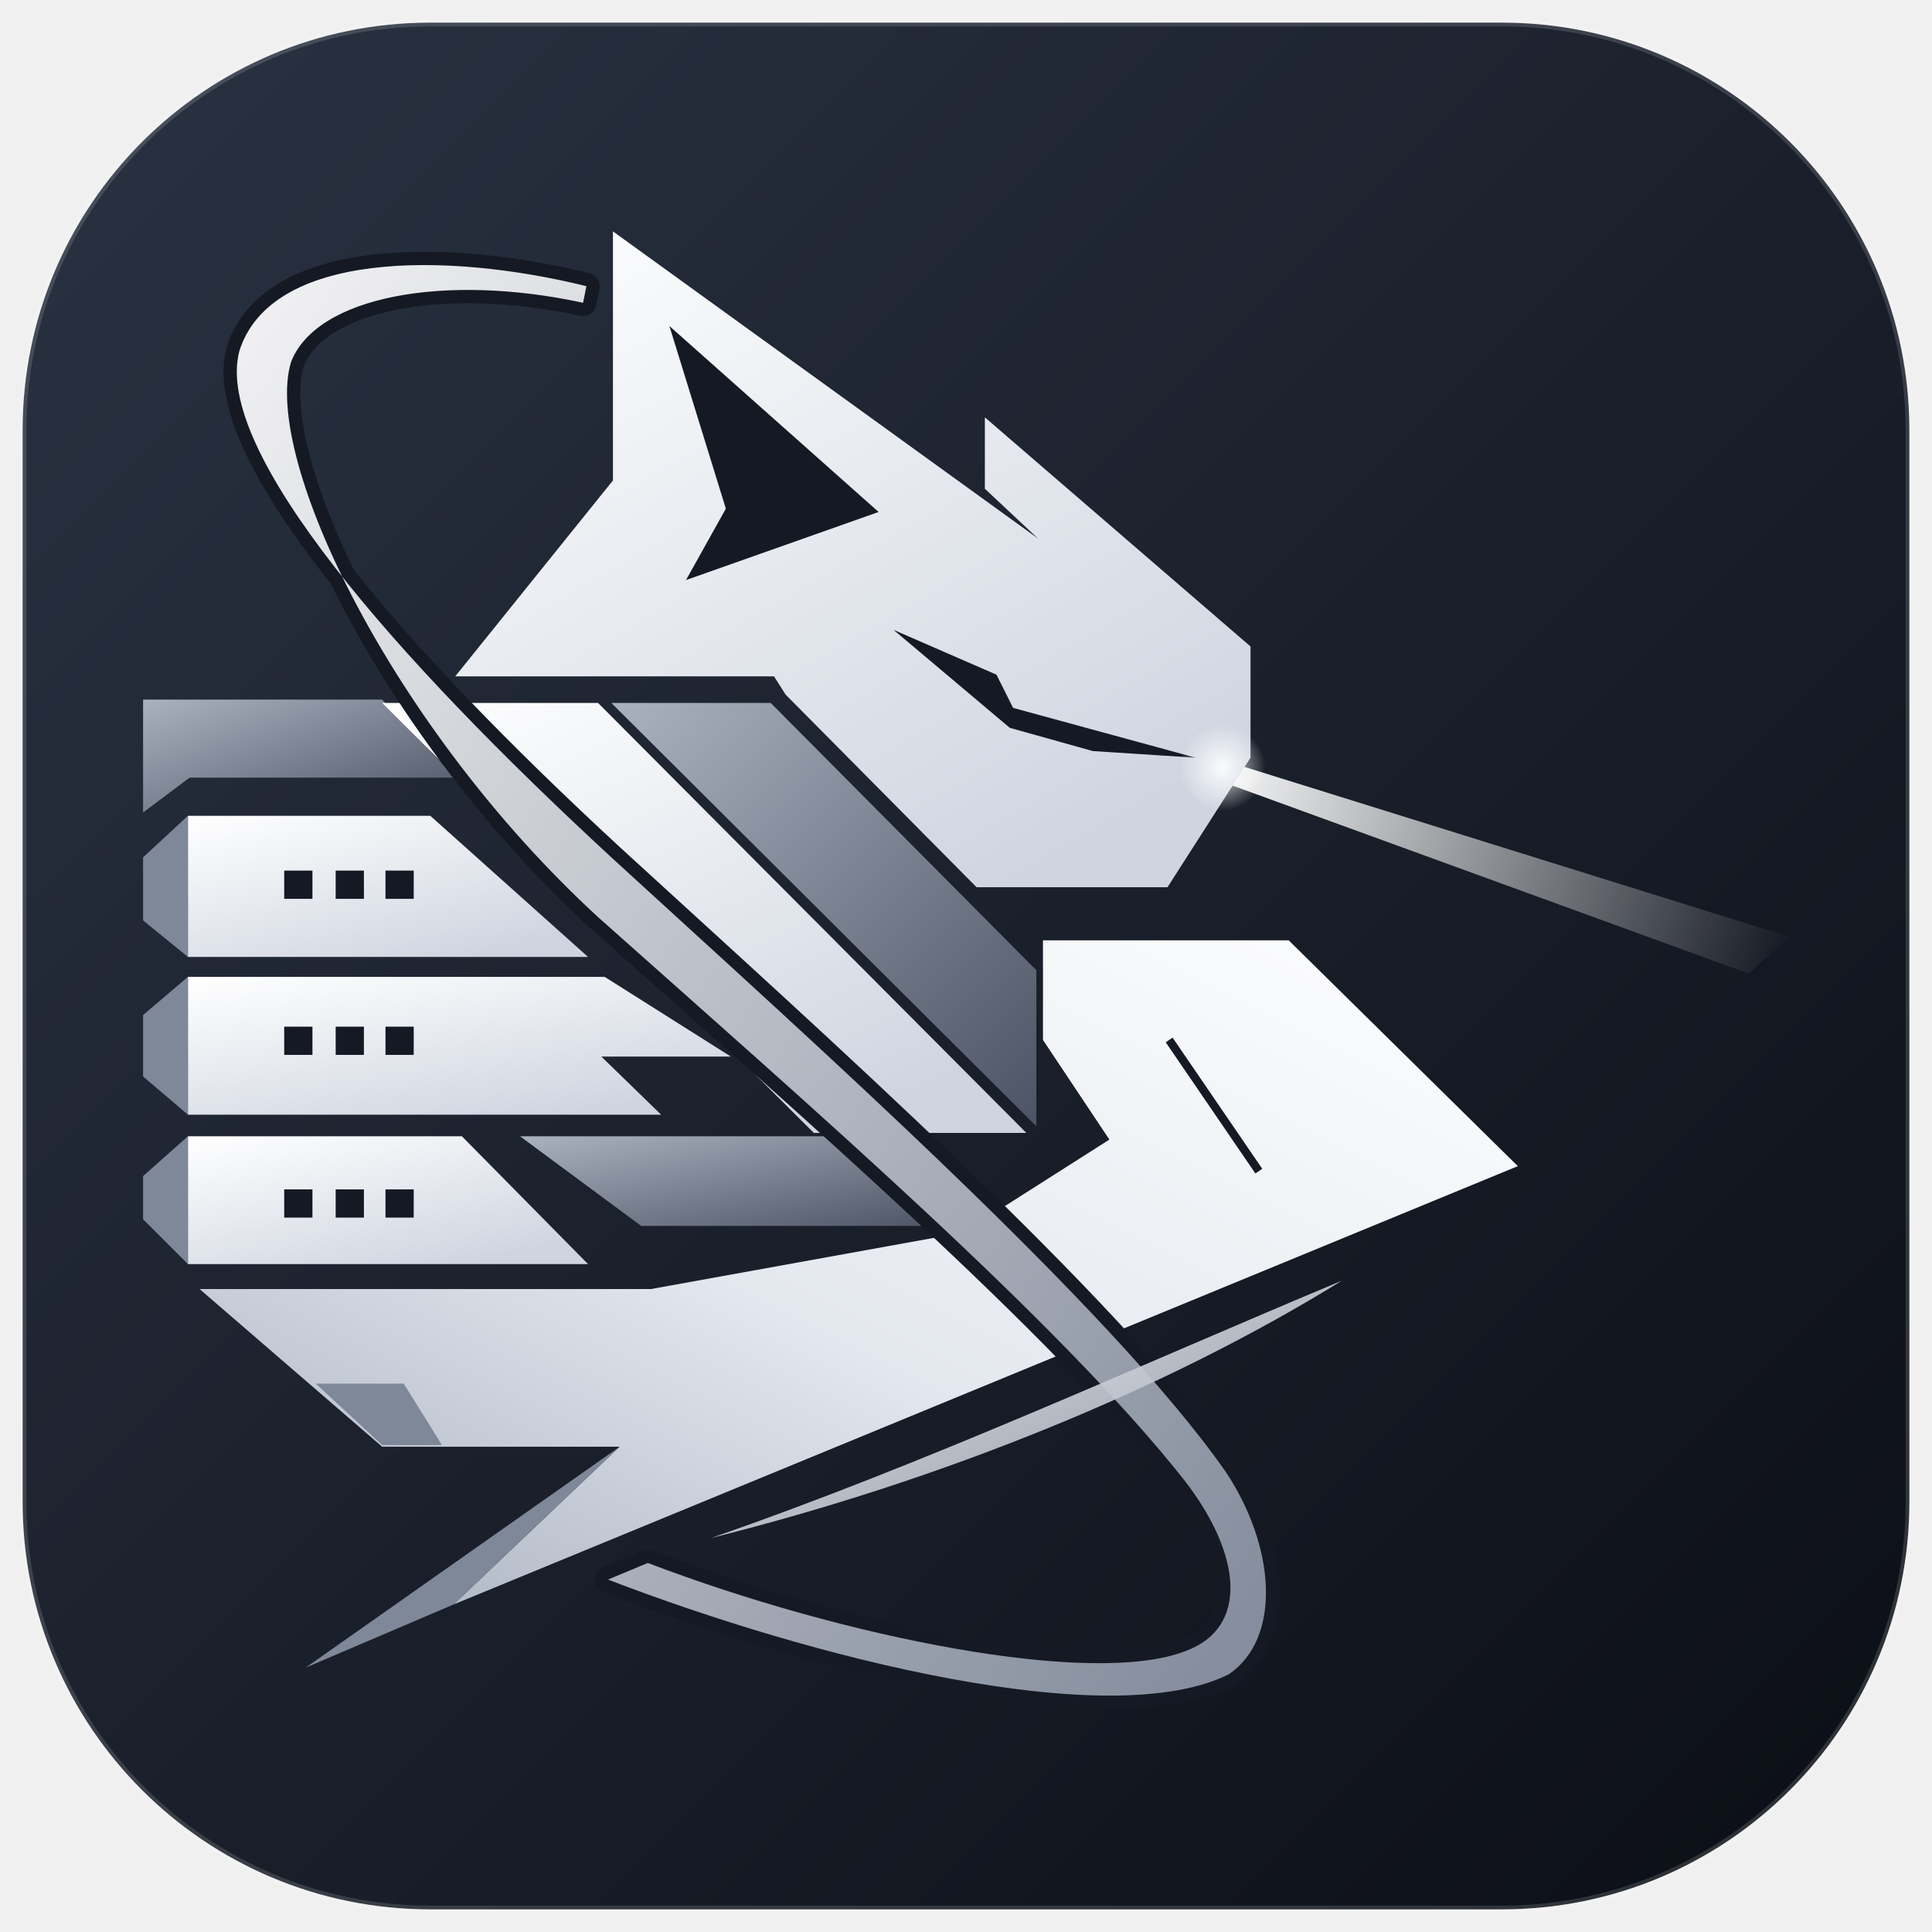
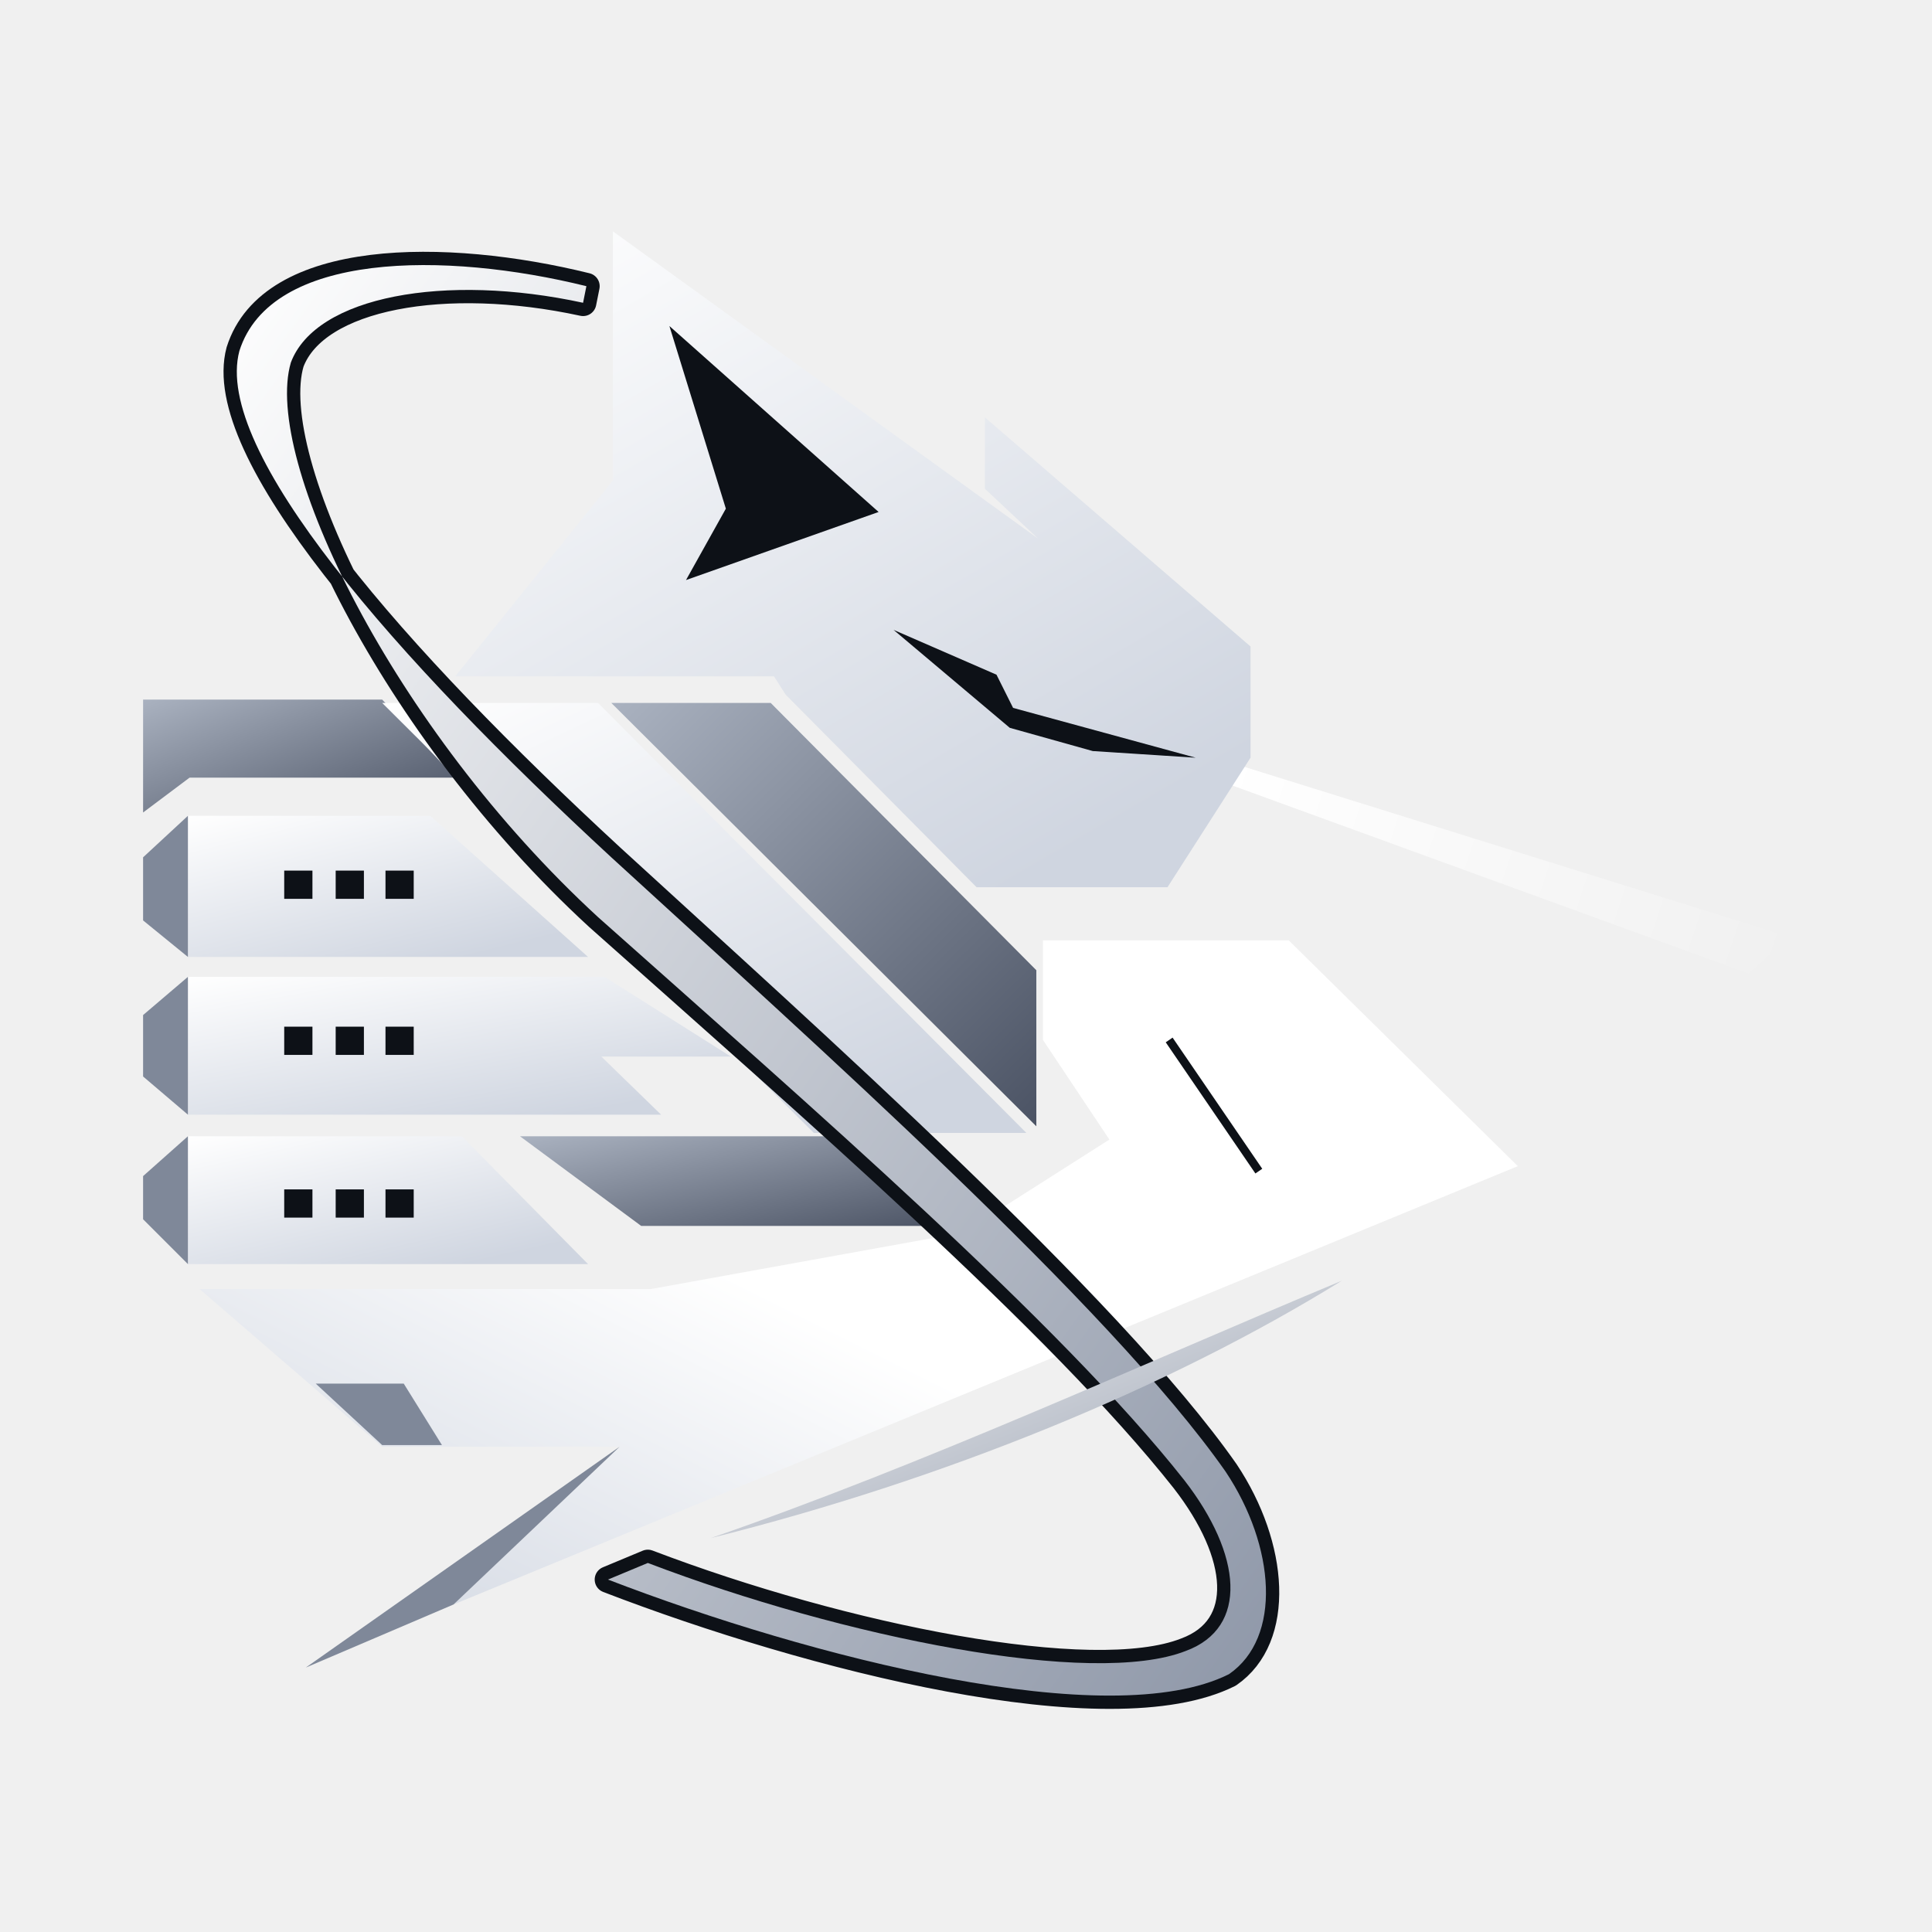
<svg xmlns="http://www.w3.org/2000/svg" viewBox="0 0 512 512" role="img" aria-label="raycat">
  <defs>
-     <linearGradient id="tile" x1="0" y1="0" x2="1" y2="1">
-       <stop offset="0" stop-color="#2a3242" />
-       <stop offset="1" stop-color="#0b0e15" />
-     </linearGradient>
    <linearGradient id="light" x1="0" y1="0" x2="0.7" y2="1">
      <stop offset="0" stop-color="#ffffff" />
      <stop offset="1" stop-color="#cfd5e0" />
    </linearGradient>
    <linearGradient id="fold" x1="0" y1="0" x2="1" y2="1">
      <stop offset="0" stop-color="#aab2c0" />
      <stop offset="1" stop-color="#4b5364" />
    </linearGradient>
    <linearGradient id="wing" x1="1" y1="0" x2="0" y2="1">
      <stop offset="0" stop-color="#ffffff" />
-       <stop offset="0.55" stop-color="#e4e8ef" />
-       <stop offset="1" stop-color="#a6aebd" />
+       <stop offset="0.55" stop-color="#ffffff" />
+       <stop offset="1" stop-color="#cfd5e0" />
    </linearGradient>
    <linearGradient id="ring" x1="0" y1="0" x2="1" y2="1">
-       <stop offset="0" stop-color="#ffffff" stop-opacity="0.95" />
-       <stop offset="1" stop-color="#8e97a8" stop-opacity="0.9" />
+       <stop offset="0" stop-color="#ffffff" />
+       <stop offset="1" stop-color="#8e97a8" />
    </linearGradient>
    <linearGradient id="beam" gradientUnits="userSpaceOnUse" x1="770" y1="478" x2="1110" y2="590">
-       <stop offset="0" stop-color="#ffffff" stop-opacity="0.95" />
+       <stop offset="0" stop-color="#ffffff" />
      <stop offset="1" stop-color="#ffffff" stop-opacity="0" />
    </linearGradient>
-     <radialGradient id="glow" cx="0.5" cy="0.5" r="0.5">
-       <stop offset="0" stop-color="#ffffff" stop-opacity="0.9" />
-       <stop offset="1" stop-color="#ffffff" stop-opacity="0" />
-     </radialGradient>
  </defs>
-   <rect x="6" y="6" width="500" height="500" rx="108" fill="url(#tile)" stroke="#ffffff" stroke-opacity="0.14" stroke-width="2" />
  <g transform="translate(-14 -6) scale(0.44)">
    <path d="M770 472 L1110 578 L1085 600 L772 486 Z" fill="url(#beam)" />
    <path d="M118 435 H262 L306 482 H146 L118 503 Z" fill="url(#fold)" />
    <g fill="url(#light)">
      <path d="M145 505 H291 L386 590 H145 Z" />
      <path d="M145 602 H396 L472 650 L394 650 L430 685 H145 Z" />
      <path d="M145 698 H310 L386 775 H145 Z" />
    </g>
    <g fill="#7f8899">
      <path d="M145 505 L118 530 V568 L145 590 Z" />
      <path d="M145 602 L118 625 V662 L145 685 Z" />
      <path d="M145 698 L118 722 V748 L145 775 Z" />
    </g>
-     <g fill="#141924">
+     <g fill="#0d1117">
      <rect x="203" y="538" width="17" height="17" />
      <rect x="234" y="538" width="17" height="17" />
      <rect x="264" y="538" width="17" height="17" />
      <rect x="203" y="632" width="17" height="17" />
      <rect x="234" y="632" width="17" height="17" />
      <rect x="264" y="632" width="17" height="17" />
      <rect x="203" y="730" width="17" height="17" />
      <rect x="234" y="730" width="17" height="17" />
      <rect x="264" y="730" width="17" height="17" />
    </g>
    <path d="M262 437 H392 L650 696 H522 Z" fill="url(#light)" />
    <path d="M400 437 H496 L656 598 V692 Z" fill="url(#fold)" />
    <path d="M345 698 H590 L612 752 H418 Z" fill="url(#fold)" />
    <path d="M660 580 H808 L946 716 L305 980 L405 885 H262 L152 790 H424 L612 756 L700 700 L660 640 Z" fill="url(#wing)" />
-     <path d="M736 640 L790 719" stroke="#141924" stroke-width="5" fill="none" />
+     <path d="M736 640 L790 719" stroke="#0d1117" stroke-width="5" fill="none" />
    <path d="M216 1018 L405 885 L305 980 Z" fill="#7f8899" />
    <path d="M222 847 H275 L298 884 H262 Z" fill="#7f8899" />
    <path d="M401 153 L657 338 L625 308 V265 L785 403 V470 L735 548 H620 L505 432 L498 421 H306 L401 303 Z" fill="url(#light)" />
-     <path d="M435 210 L561 322 L445 363 L469 320 Z" fill="#141924" />
-     <path d="M570 393 L632 420 L642 440 L752 470 L690 466 L640 452 Z" fill="#141924" />
-     <circle cx="768" cy="476" r="26" fill="url(#glow)" />
-     <path id="orbit" d="M385 186 C300 165 195 165 176 225 C160 285 270 410 400 530 C520 640 700 800 770 900 C800 945 804 1000 772 1022 C700 1058 520 1012 398 965 L422 955 C540 1000 690 1030 746 1008 C784 994 780 950 745 905 C670 810 520 680 392 566 C268 452 190 290 207 232 C222 192 300 178 383 196 Z" fill="#141924" stroke="#141924" stroke-width="16" stroke-linejoin="round" />
+     <path d="M435 210 L561 322 L445 363 L469 320 Z" fill="#0d1117" />
+     <path d="M570 393 L632 420 L642 440 L752 470 L690 466 L640 452 Z" fill="#0d1117" />
+     <path d="M385 186 C300 165 195 165 176 225 C160 285 270 410 400 530 C520 640 700 800 770 900 C800 945 804 1000 772 1022 C700 1058 520 1012 398 965 L422 955 C540 1000 690 1030 746 1008 C784 994 780 950 745 905 C670 810 520 680 392 566 C268 452 190 290 207 232 C222 192 300 178 383 196 Z" fill="#0d1117" stroke="#0d1117" stroke-width="16" stroke-linejoin="round" />
    <path d="M385 186 C300 165 195 165 176 225 C160 285 270 410 400 530 C520 640 700 800 770 900 C800 945 804 1000 772 1022 C700 1058 520 1012 398 965 L422 955 C540 1000 690 1030 746 1008 C784 994 780 950 745 905 C670 810 520 680 392 566 C268 452 190 290 207 232 C222 192 300 178 383 196 Z" fill="url(#ring)" />
    <path d="M460 940 C590 895 720 835 840 785 C735 850 600 905 460 940 Z" fill="url(#ring)" />
  </g>
</svg>
